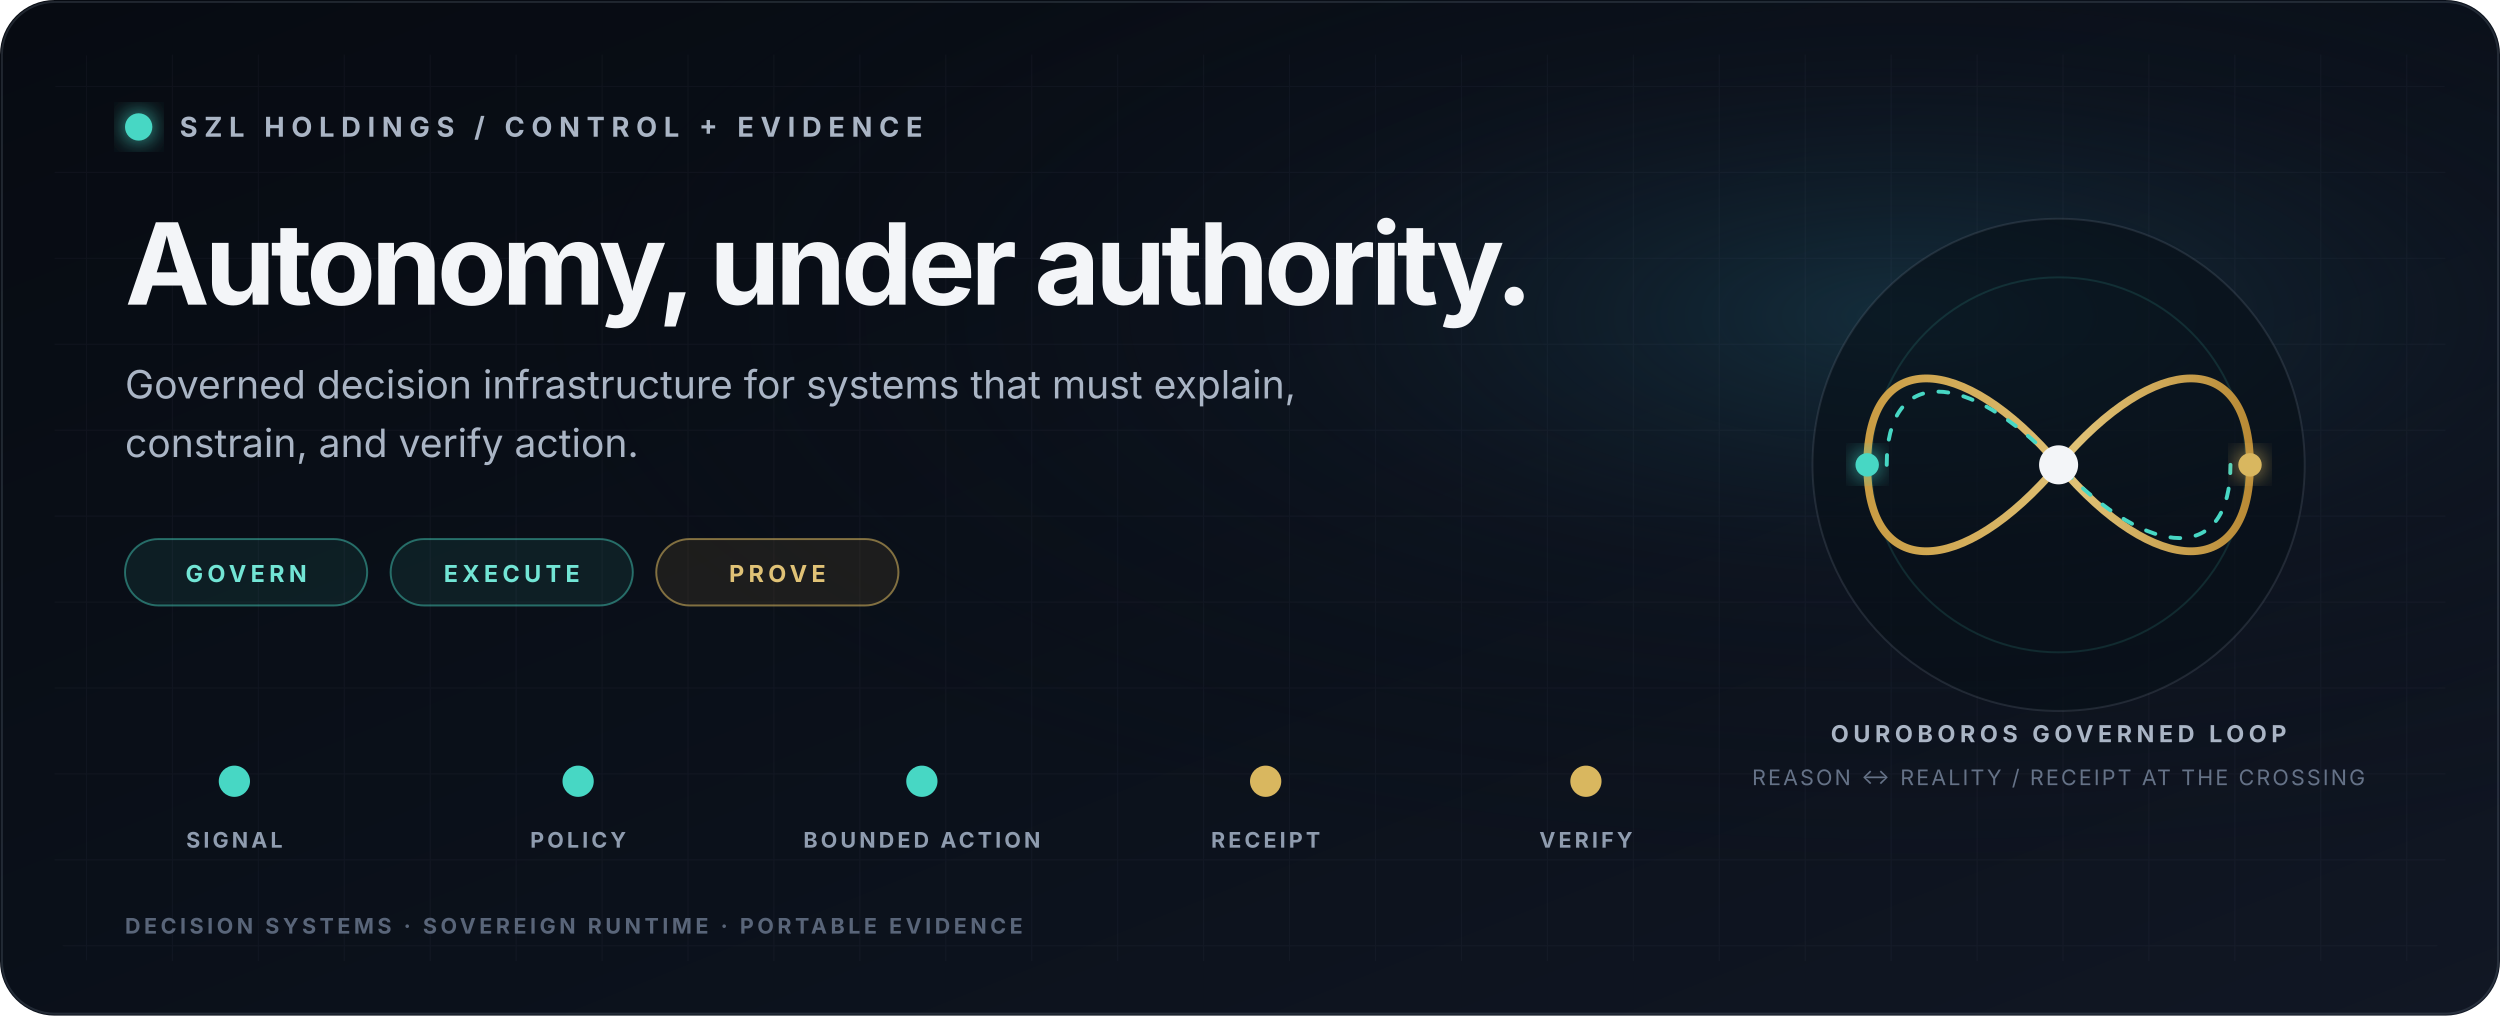
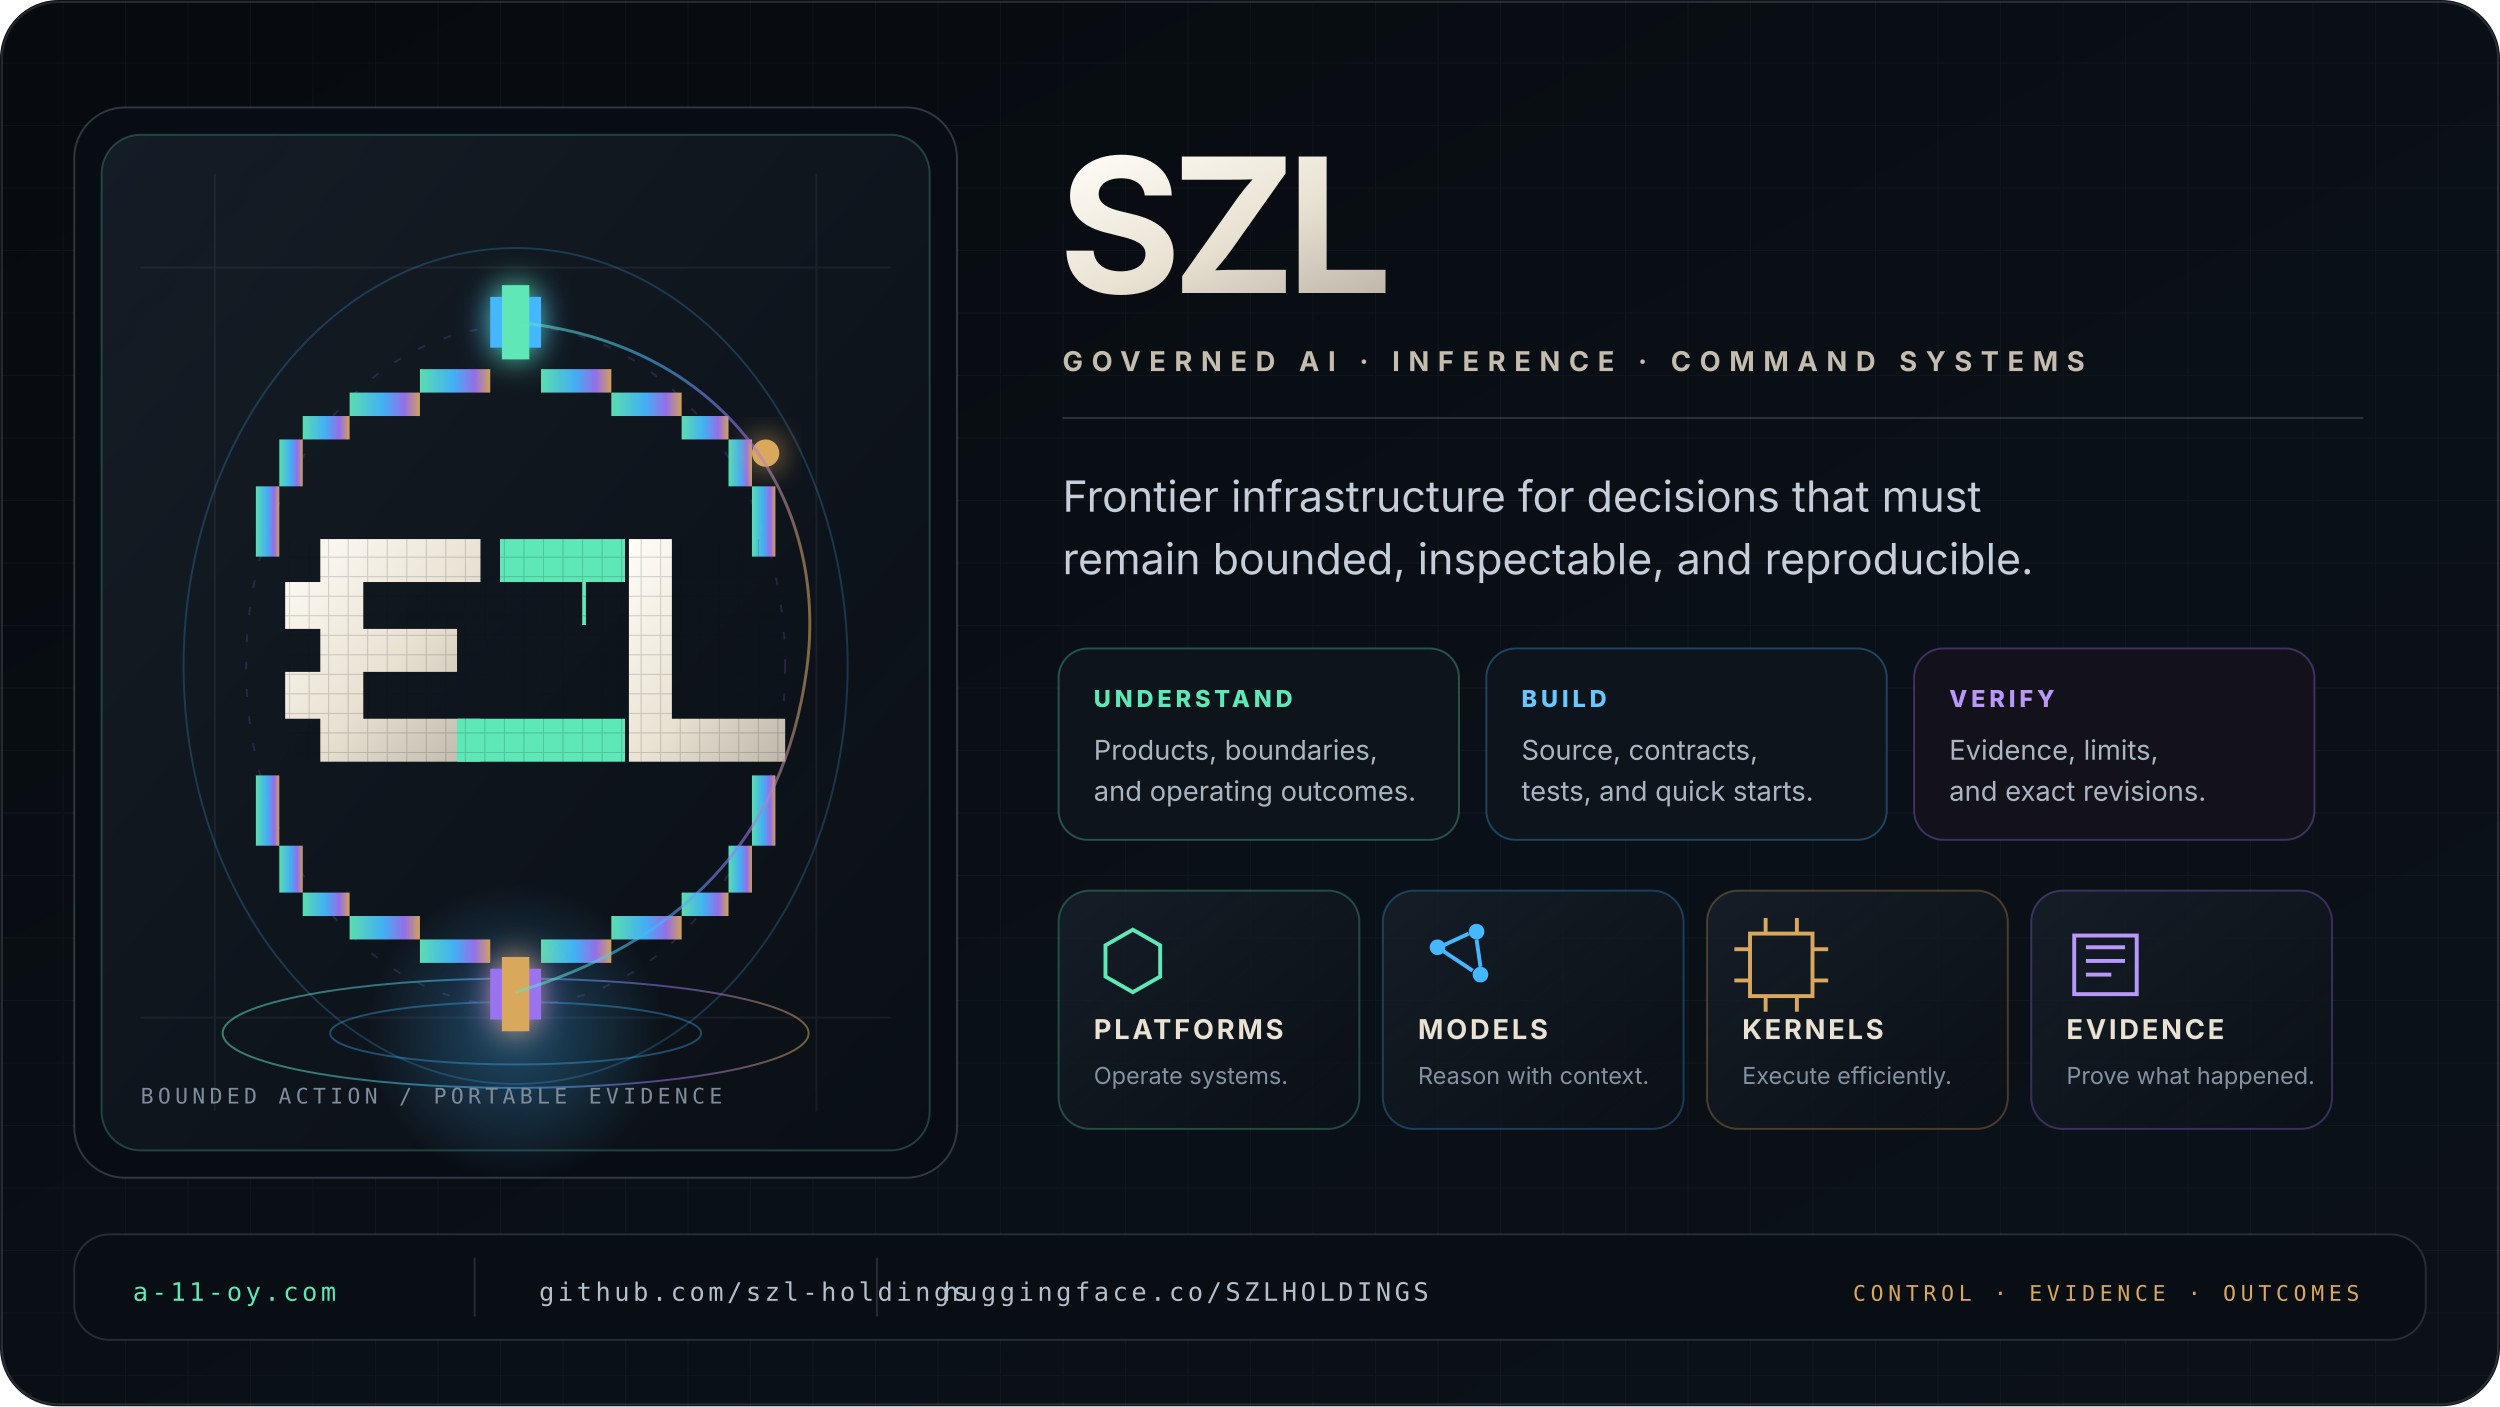
- <svg xmlns="http://www.w3.org/2000/svg" width="1280" height="520" viewBox="0 0 1280 520" role="img" aria-labelledby="title desc">
+ <svg xmlns="http://www.w3.org/2000/svg" width="1280" height="720" viewBox="0 0 1280 720" role="img" aria-labelledby="title desc">
  <defs>
    <linearGradient id="bg" x1="0" y1="0" x2="1" y2="1">
-       <stop offset="0" stop-color="#070B12" />
-       <stop offset="0.58" stop-color="#0B111B" />
-       <stop offset="1" stop-color="#111724" />
+       <stop offset="0" stop-color="#070A0E" />
+       <stop offset="0.58" stop-color="#0A1017" />
+       <stop offset="1" stop-color="#0C1118" />
    </linearGradient>
-     <radialGradient id="wash" cx="76%" cy="31%" r="56%">
-       <stop offset="0" stop-color="#173949" stop-opacity=".72" />
-       <stop offset=".46" stop-color="#111A28" stop-opacity=".28" />
-       <stop offset="1" stop-color="#070B12" stop-opacity="0" />
+     <linearGradient id="cream" x1="0" y1="0" x2="1" y2="1">
+       <stop offset="0" stop-color="#FFFDF7" />
+       <stop offset="0.55" stop-color="#E9E2D3" />
+       <stop offset="1" stop-color="#BEB7AA" />
+     </linearGradient>
+     <linearGradient id="signal" x1="0" y1="0" x2="1" y2="0">
+       <stop offset="0" stop-color="#5EE7B7" />
+       <stop offset="0.48" stop-color="#44B7FF" />
+       <stop offset="0.78" stop-color="#9B72F2" />
+       <stop offset="1" stop-color="#D9A85D" />
+     </linearGradient>
+     <linearGradient id="glass" x1="0" y1="0" x2="1" y2="1">
+       <stop offset="0" stop-color="#17202A" stop-opacity="0.82" />
+       <stop offset="1" stop-color="#0B1016" stop-opacity="0.7" />
+     </linearGradient>
+     <radialGradient id="blueGlow" cx="50%" cy="50%" r="50%">
+       <stop offset="0" stop-color="#44B7FF" stop-opacity="0.34" />
+       <stop offset="1" stop-color="#44B7FF" stop-opacity="0" />
    </radialGradient>
-     <linearGradient id="gold" x1="0" y1="0" x2="1" y2="0">
-       <stop offset="0" stop-color="#C99C43" />
-       <stop offset=".55" stop-color="#E0C276" />
-       <stop offset="1" stop-color="#B98A35" />
-     </linearGradient>
-     <linearGradient id="trace" x1="0" y1="0" x2="1" y2="0">
-       <stop offset="0" stop-color="#47D7C4" stop-opacity=".22" />
-       <stop offset=".5" stop-color="#47D7C4" />
-       <stop offset="1" stop-color="#E0C276" />
-     </linearGradient>
-     <filter id="glow" x="-40%" y="-40%" width="180%" height="180%">
-       <feGaussianBlur stdDeviation="6" result="blur" />
+     <filter id="softGlow" x="-80%" y="-80%" width="260%" height="260%">
+       <feGaussianBlur stdDeviation="8" result="blur" />
      <feMerge>
        <feMergeNode in="blur" />
        <feMergeNode in="SourceGraphic" />
      </feMerge>
    </filter>
-     <pattern id="grid" width="44" height="44" patternUnits="userSpaceOnUse">
-       <path d="M44 0H0V44" fill="none" stroke="#8290A5" stroke-opacity=".055" />
+     <pattern id="microgrid" width="32" height="32" patternUnits="userSpaceOnUse">
+       <path d="M32 0H0V32" fill="none" stroke="#C8D0DB" stroke-opacity="0.038" />
+     </pattern>
+     <pattern id="pixels" width="10" height="10" patternUnits="userSpaceOnUse">
+       <path d="M10 0H0V10" fill="none" stroke="#071018" stroke-opacity="0.34" />
    </pattern>
  </defs>
-   <rect width="1280" height="520" rx="28" fill="url(#bg)" />
-   <rect width="1280" height="520" rx="28" fill="url(#wash)" />
-   <rect x="1" y="1" width="1278" height="518" rx="27" fill="none" stroke="#8C99AC" stroke-opacity=".19" />
-   <rect x="28" y="28" width="1224" height="464" rx="20" fill="url(#grid)" />
-   <g font-family="Inter,Segoe UI,Arial,sans-serif">
-     <g transform="translate(64 58)">
-       <circle cx="7" cy="7" r="7" fill="#47D7C4" filter="url(#glow)" />
-       <text x="28" y="12" fill="#AAB5C5" font-size="14" font-weight="650" letter-spacing="3.4">SZL HOLDINGS / CONTROL + EVIDENCE</text>
+   <rect width="1280" height="720" rx="30" fill="url(#bg)" />
+   <rect width="1280" height="720" rx="30" fill="url(#microgrid)" />
+   <rect x="1" y="1" width="1278" height="718" rx="29" fill="none" stroke="#C9D2DE" stroke-opacity="0.16" />
+   <path d="M30 30H1250" stroke="url(#signal)" stroke-width="2" stroke-opacity="0.82" />
+   <g transform="translate(38 55)">
+     <rect width="452" height="548" rx="26" fill="#080D13" stroke="#AAB7C5" stroke-opacity="0.25" />
+     <rect x="14" y="14" width="424" height="520" rx="20" fill="url(#glass)" stroke="#5EE7B7" stroke-opacity="0.24" />
+     <path d="M34 82H418M34 466H418M72 34V514M380 34V514" stroke="#A8B7C8" stroke-opacity="0.08" />
+     <ellipse cx="226" cy="286" rx="170" ry="214" fill="none" stroke="#44B7FF" stroke-opacity="0.22" />
+     <ellipse cx="226" cy="286" rx="138" ry="174" fill="none" stroke="#9B72F2" stroke-opacity="0.18" stroke-dasharray="4 10" />
+     <ellipse cx="226" cy="474" rx="150" ry="28" fill="none" stroke="url(#signal)" stroke-opacity="0.52" />
+     <ellipse cx="226" cy="474" rx="95" ry="16" fill="none" stroke="#44B7FF" stroke-opacity="0.35" />
+     <circle cx="226" cy="474" r="76" fill="url(#blueGlow)" />
+     <path d="M226 455V498" stroke="#E9E2D3" stroke-width="2" filter="url(#softGlow)" />
+     <g fill="url(#signal)" opacity="0.95">
+       <rect x="93" y="194" width="12" height="36" />
+       <rect x="105" y="170" width="12" height="24" />
+       <rect x="117" y="158" width="24" height="12" />
+       <rect x="141" y="146" width="36" height="12" />
+       <rect x="177" y="134" width="36" height="12" />
+       <rect x="239" y="134" width="36" height="12" />
+       <rect x="275" y="146" width="36" height="12" />
+       <rect x="311" y="158" width="24" height="12" />
+       <rect x="335" y="170" width="12" height="24" />
+       <rect x="347" y="194" width="12" height="36" />
+       <rect x="93" y="342" width="12" height="36" />
+       <rect x="105" y="378" width="12" height="24" />
+       <rect x="117" y="402" width="24" height="12" />
+       <rect x="141" y="414" width="36" height="12" />
+       <rect x="177" y="426" width="36" height="12" />
+       <rect x="239" y="426" width="36" height="12" />
+       <rect x="275" y="414" width="36" height="12" />
+       <rect x="311" y="402" width="24" height="12" />
+       <rect x="335" y="378" width="12" height="24" />
+       <rect x="347" y="342" width="12" height="36" />
    </g>
-     <text x="64" y="156" fill="#F3F5F8" font-size="58" font-weight="720" letter-spacing="-2.4">Autonomy, under authority.</text>
-     <text x="64" y="204" fill="#AAB5C5" font-size="20" font-weight="430">Governed decision infrastructure for systems that must explain,</text>
-     <text x="64" y="234" fill="#AAB5C5" font-size="20" font-weight="430">constrain, and verify action.</text>
-     <g transform="translate(64 276)" font-size="12" font-weight="700" letter-spacing="2.2">
-       <rect width="124" height="34" rx="17" fill="#47D7C4" fill-opacity=".08" stroke="#47D7C4" stroke-opacity=".45" />
-       <text x="62" y="22" fill="#72E5D5" text-anchor="middle">GOVERN</text>
-       <rect x="136" width="124" height="34" rx="17" fill="#47D7C4" fill-opacity=".08" stroke="#47D7C4" stroke-opacity=".45" />
-       <text x="198" y="22" fill="#72E5D5" text-anchor="middle">EXECUTE</text>
-       <rect x="272" width="124" height="34" rx="17" fill="#C99C43" fill-opacity=".10" stroke="#D9B75F" stroke-opacity=".56" />
-       <text x="334" y="22" fill="#E0C276" text-anchor="middle">PROVE</text>
+     <g fill="url(#cream)">
+       <path d="M126 221h82v22h-60v24h48v22h-48v24h60v22h-82v-22h-18v-24h18v-22h-18v-24h18z" />
+       <path d="M284 221h22v92h58v22h-80z" />
    </g>
-     <g transform="translate(64 366)">
-       <path d="M56 34H748" stroke="url(#trace)" stroke-width="2" />
-       <g font-size="11" font-weight="720" letter-spacing="1.6">
-         <g transform="translate(0)">
-           <circle cx="56" cy="34" r="8" fill="#47D7C4" />
-           <text x="56" y="68" fill="#8F9CAF" text-anchor="middle">SIGNAL</text>
-         </g>
-         <g transform="translate(176)">
-           <circle cx="56" cy="34" r="8" fill="#47D7C4" />
-           <text x="56" y="68" fill="#8F9CAF" text-anchor="middle">POLICY</text>
-         </g>
-         <g transform="translate(352)">
-           <circle cx="56" cy="34" r="8" fill="#47D7C4" />
-           <text x="56" y="68" fill="#8F9CAF" text-anchor="middle">BOUNDED ACTION</text>
-         </g>
-         <g transform="translate(528)">
-           <circle cx="56" cy="34" r="8" fill="#D9B75F" />
-           <text x="56" y="68" fill="#8F9CAF" text-anchor="middle">RECEIPT</text>
-         </g>
-         <g transform="translate(692)">
-           <circle cx="56" cy="34" r="8" fill="#D9B75F" />
-           <text x="56" y="68" fill="#8F9CAF" text-anchor="middle">VERIFY</text>
-         </g>
+     <path d="M218 221h64v22h-20v22h-22v24h-22v24h64v22h-86v-22h22v-24h22v-24h20v-22h-42z" fill="#5EE7B7" />
+     <rect x="108" y="221" width="256" height="114" fill="url(#pixels)" opacity="0.48" />
+     <g filter="url(#softGlow)">
+       <rect x="213" y="97" width="26" height="26" fill="#44B7FF" />
+       <rect x="219" y="91" width="14" height="38" fill="#5EE7B7" />
+       <rect x="213" y="441" width="26" height="26" fill="#9B72F2" />
+       <rect x="219" y="435" width="14" height="38" fill="#D9A85D" />
+     </g>
+     <circle cx="354" cy="177" r="7" fill="#D9A85D" filter="url(#softGlow)" />
+     <path d="M226 110C332 120 387 200 375 288C363 376 309 428 226 453" fill="none" stroke="url(#signal)" stroke-width="1.5" stroke-opacity="0.58" />
+     <text x="34" y="510" fill="#7F8C9B" font-family="ui-monospace,SFMono-Regular,Consolas,monospace" font-size="11" letter-spacing="2.2">BOUNDED ACTION / PORTABLE EVIDENCE</text>
+   </g>
+   <g transform="translate(542 72)" font-family="system-ui,-apple-system,Segoe UI,sans-serif">
+     <text x="0" y="78" fill="url(#cream)" font-size="96" font-weight="690" letter-spacing="-5">SZL</text>
+     <text x="2" y="118" fill="#C4BCAF" font-size="14" font-weight="650" letter-spacing="4.4">GOVERNED AI  ·  INFERENCE  ·  COMMAND SYSTEMS</text>
+     <path d="M2 142H668" stroke="#C9D2DE" stroke-opacity="0.18" />
+     <text x="2" y="190" fill="#C5CED9" font-size="22" font-weight="410">Frontier infrastructure for decisions that must</text>
+     <text x="2" y="222" fill="#C5CED9" font-size="22" font-weight="410">remain bounded, inspectable, and reproducible.</text>
+     <g transform="translate(0 260)">
+       <g>
+         <rect width="205" height="98" rx="15" fill="#0D151A" stroke="#5EE7B7" stroke-opacity="0.31" />
+         <text x="18" y="30" fill="#5EE7B7" font-size="12" font-weight="760" letter-spacing="2">UNDERSTAND</text>
+         <text x="18" y="57" fill="#AAB5C2" font-size="14">Products, boundaries,</text>
+         <text x="18" y="78" fill="#AAB5C2" font-size="14">and operating outcomes.</text>
+       </g>
+       <g transform="translate(219)">
+         <rect width="205" height="98" rx="15" fill="#0D141C" stroke="#44B7FF" stroke-opacity="0.31" />
+         <text x="18" y="30" fill="#69C7FF" font-size="12" font-weight="760" letter-spacing="2">BUILD</text>
+         <text x="18" y="57" fill="#AAB5C2" font-size="14">Source, contracts,</text>
+         <text x="18" y="78" fill="#AAB5C2" font-size="14">tests, and quick starts.</text>
+       </g>
+       <g transform="translate(438)">
+         <rect width="205" height="98" rx="15" fill="#13121A" stroke="#9B72F2" stroke-opacity="0.34" />
+         <text x="18" y="30" fill="#BA98FA" font-size="12" font-weight="760" letter-spacing="2">VERIFY</text>
+         <text x="18" y="57" fill="#AAB5C2" font-size="14">Evidence, limits,</text>
+         <text x="18" y="78" fill="#AAB5C2" font-size="14">and exact revisions.</text>
      </g>
    </g>
-     <g transform="translate(918 102)">
-       <circle cx="136" cy="136" r="126" fill="#071017" fill-opacity=".62" stroke="#8E9BAD" stroke-opacity=".17" />
-       <circle cx="136" cy="136" r="96" fill="none" stroke="#47D7C4" stroke-opacity=".13" />
-       <path d="M38 136C38 77 86 77 136 136S234 195 234 136 186 77 136 136 38 195 38 136Z" fill="none" stroke="url(#gold)" stroke-width="4" stroke-linecap="round" />
-       <path d="M48 136C48 86 88 86 136 136S224 186 224 136" fill="none" stroke="#47D7C4" stroke-width="2" stroke-linecap="round" stroke-dasharray="5 8" />
-       <circle cx="38" cy="136" r="6" fill="#47D7C4" filter="url(#glow)" />
-       <circle cx="234" cy="136" r="6" fill="#D9B75F" filter="url(#glow)" />
-       <circle cx="136" cy="136" r="10" fill="#F3F5F8" />
-       <text x="136" y="278" fill="#AAB5C5" font-size="12" font-weight="700" letter-spacing="2.3" text-anchor="middle">OUROBOROS GOVERNED LOOP</text>
-       <text x="136" y="300" fill="#657287" font-size="11" letter-spacing="1.1" text-anchor="middle">REASON ↔ REALITY / RECEIPT AT THE CROSSING</text>
+     <g transform="translate(0 384)">
+       <g>
+         <rect width="154" height="122" rx="16" fill="url(#glass)" stroke="#5EE7B7" stroke-opacity="0.27" />
+         <path d="M24 28l14-8 14 8v16l-14 8-14-8z" fill="none" stroke="#5EE7B7" stroke-width="2" />
+         <text x="18" y="76" fill="#E9E2D3" font-size="14" font-weight="720" letter-spacing="1.4">PLATFORMS</text>
+         <text x="18" y="99" fill="#8491A0" font-size="12">Operate systems.</text>
+       </g>
+       <g transform="translate(166)">
+         <rect width="154" height="122" rx="16" fill="url(#glass)" stroke="#44B7FF" stroke-opacity="0.27" />
+         <g fill="#44B7FF">
+           <circle cx="28" cy="29" r="4" />
+           <circle cx="48" cy="21" r="4" />
+           <circle cx="50" cy="43" r="4" />
+           <path d="M31 28l13-6M31 31l15 10M48 25l2 14" stroke="#44B7FF" stroke-width="2" />
+         </g>
+         <text x="18" y="76" fill="#E9E2D3" font-size="14" font-weight="720" letter-spacing="1.4">MODELS</text>
+         <text x="18" y="99" fill="#8491A0" font-size="12">Reason with context.</text>
+       </g>
+       <g transform="translate(332)">
+         <rect width="154" height="122" rx="16" fill="url(#glass)" stroke="#D9A85D" stroke-opacity="0.29" />
+         <g fill="none" stroke="#D9A85D" stroke-width="2">
+           <path d="M22 22h32v32H22z" />
+           <path d="M30 14v8M46 14v8M30 54v8M46 54v8M14 30h8M14 46h8M54 30h8M54 46h8" />
+         </g>
+         <text x="18" y="76" fill="#E9E2D3" font-size="14" font-weight="720" letter-spacing="1.4">KERNELS</text>
+         <text x="18" y="99" fill="#8491A0" font-size="12">Execute efficiently.</text>
+       </g>
+       <g transform="translate(498)">
+         <rect width="154" height="122" rx="16" fill="url(#glass)" stroke="#9B72F2" stroke-opacity="0.31" />
+         <path d="M22 23h32v30H22zM28 29h20M28 36h20M28 43h13" fill="none" stroke="#BA98FA" stroke-width="2" />
+         <text x="18" y="76" fill="#E9E2D3" font-size="14" font-weight="720" letter-spacing="1.4">EVIDENCE</text>
+         <text x="18" y="99" fill="#8491A0" font-size="12">Prove what happened.</text>
+       </g>
    </g>
-     <text x="64" y="478" fill="#596579" font-size="11" font-weight="650" letter-spacing="1.8">DECISION SYSTEMS · SOVEREIGN RUNTIME · PORTABLE EVIDENCE</text>
+   </g>
+   <g transform="translate(38 632)" font-family="ui-monospace,SFMono-Regular,Consolas,monospace">
+     <rect width="1204" height="54" rx="18" fill="#090E14" stroke="#AAB7C5" stroke-opacity="0.18" />
+     <text x="30" y="34" fill="#5EE7B7" font-size="13" letter-spacing="1.8">a-11-oy.com</text>
+     <path d="M205 12V42M411 12V42" stroke="#8C98A8" stroke-opacity="0.22" />
+     <text x="238" y="34" fill="#B5BFCA" font-size="13" letter-spacing="1.8">github.com/szl-holdings</text>
+     <text x="445" y="34" fill="#B5BFCA" font-size="13" letter-spacing="1.8">huggingface.co/SZLHOLDINGS</text>
+     <text x="1170" y="34" fill="#D9A85D" font-size="11" letter-spacing="2.4" text-anchor="end">CONTROL · EVIDENCE · OUTCOMES</text>
  </g>
</svg>
